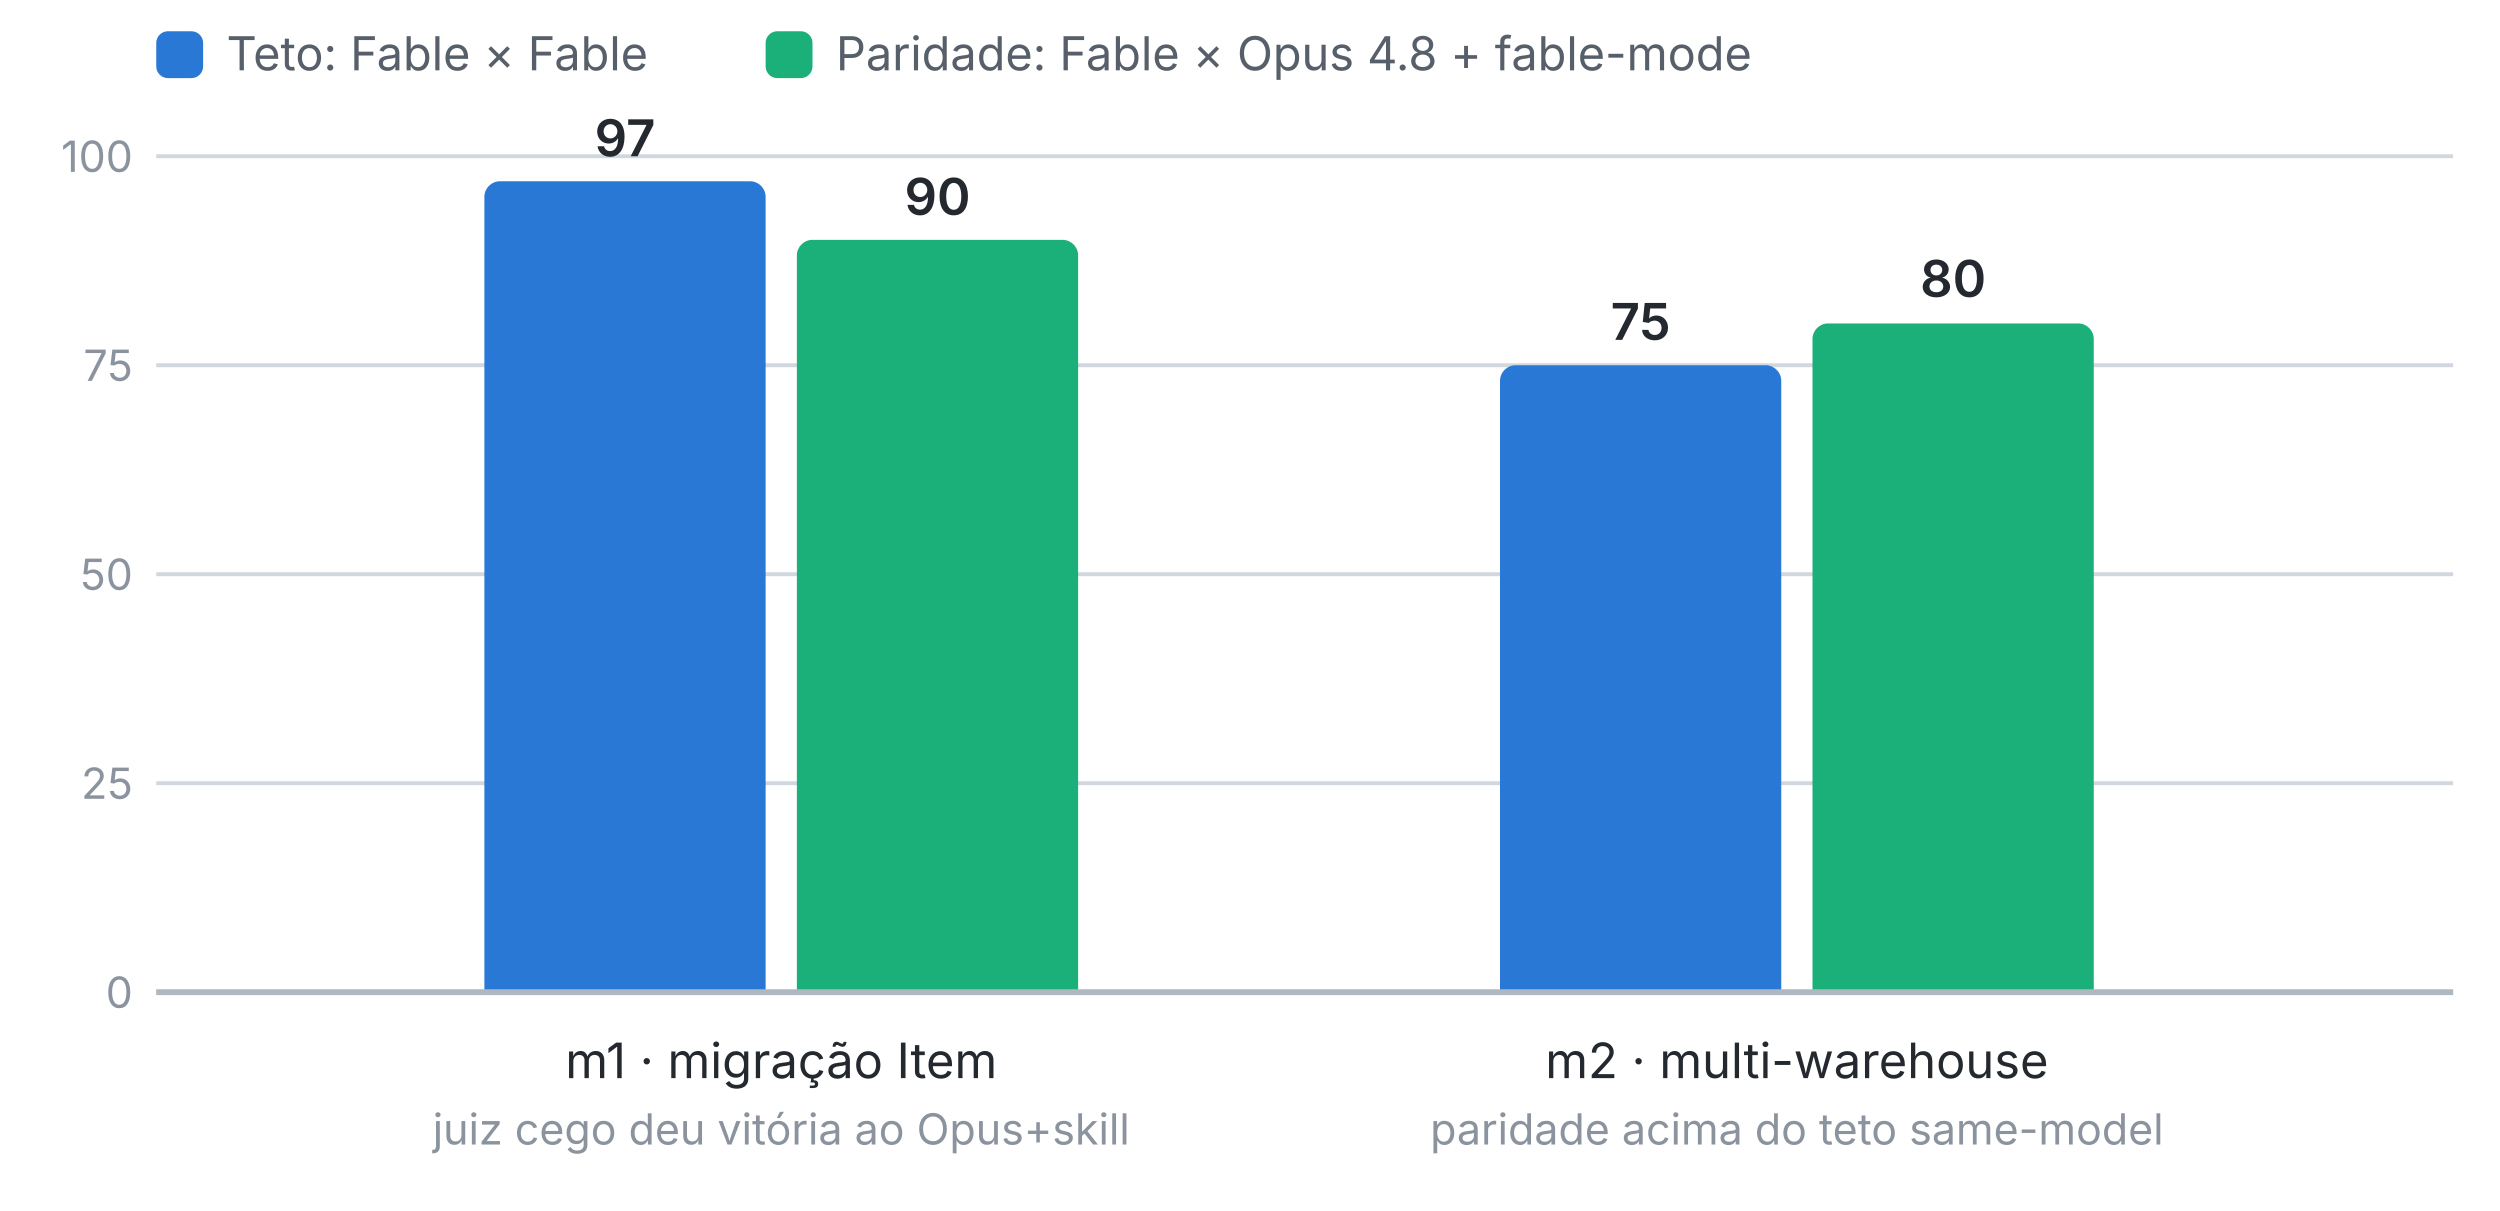
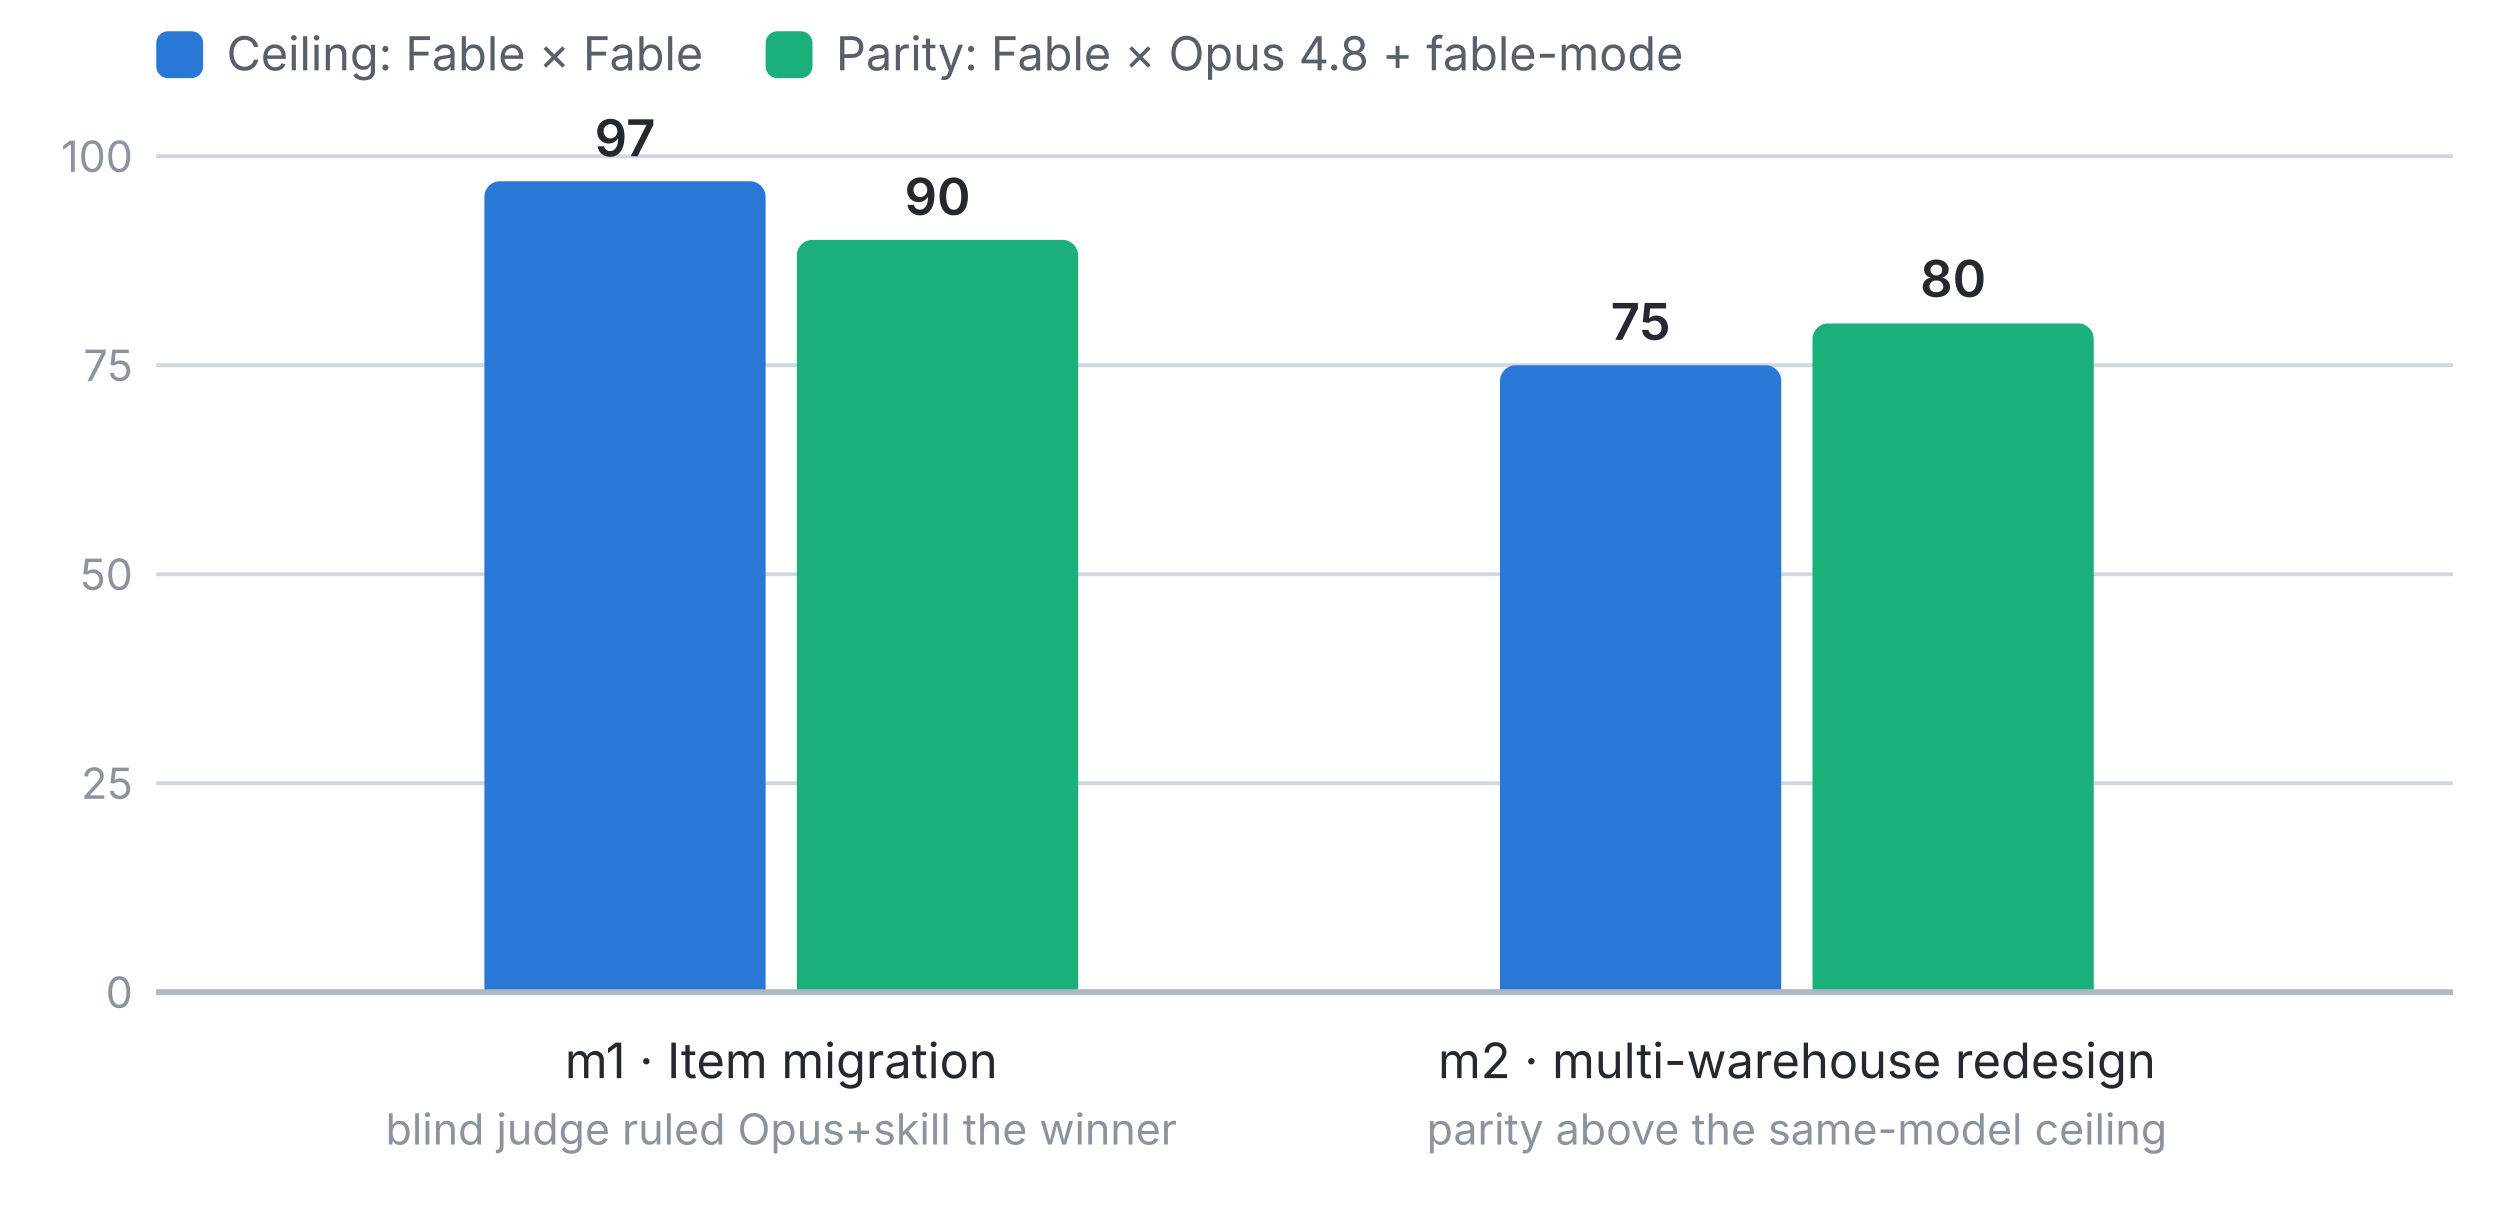
<svg xmlns="http://www.w3.org/2000/svg" viewBox="0 0 640 310" font-family="system-ui, -apple-system, 'Segoe UI', sans-serif">
  <g font-size="12" fill="#57606a">
    <rect x="40" y="8" width="12" height="12" rx="3" fill="#2a78d6" />
-     <text x="58" y="18">Teto: Fable × Fable</text>
+     <text x="58" y="18">Ceiling: Fable × Fable</text>
    <rect x="196" y="8" width="12" height="12" rx="3" fill="#1baf7a" />
-     <text x="214" y="18">Paridade: Fable × Opus 4.8 + fable-mode</text>
+     <text x="214" y="18">Parity: Fable × Opus 4.8 + fable-mode</text>
  </g>
  <g stroke="#d0d7de" stroke-width="1">
    <line x1="40" y1="254" x2="628" y2="254" />
    <line x1="40" y1="200.5" x2="628" y2="200.5" />
    <line x1="40" y1="147" x2="628" y2="147" />
    <line x1="40" y1="93.5" x2="628" y2="93.5" />
    <line x1="40" y1="40" x2="628" y2="40" />
  </g>
  <g font-size="11" fill="#8b949e" text-anchor="end">
    <text x="34" y="258">0</text>
    <text x="34" y="204.5">25</text>
    <text x="34" y="151">50</text>
    <text x="34" y="97.5">75</text>
    <text x="34" y="44">100</text>
  </g>
  <path d="M124,50.4 a4,4 0 0 1 4,-4 h64 a4,4 0 0 1 4,4 V254 h-72 Z" fill="#2a78d6" />
  <path d="M204,65.4 a4,4 0 0 1 4,-4 h64 a4,4 0 0 1 4,4 V254 h-72 Z" fill="#1baf7a" />
  <path d="M384,97.5 a4,4 0 0 1 4,-4 h64 a4,4 0 0 1 4,4 V254 h-72 Z" fill="#2a78d6" />
  <path d="M464,86.8 a4,4 0 0 1 4,-4 h64 a4,4 0 0 1 4,4 V254 h-72 Z" fill="#1baf7a" />
  <g font-size="13" font-weight="600" fill="#24292f" text-anchor="middle">
    <text x="160" y="40">97</text>
    <text x="240" y="55">90</text>
    <text x="420" y="87">75</text>
    <text x="500" y="76">80</text>
  </g>
  <line x1="40" y1="254" x2="628" y2="254" stroke="#afb8c1" stroke-width="1.5" />
  <g font-size="12.5" fill="#24292f" text-anchor="middle">
-     <text x="200" y="276">m1 · migração Item</text>
-     <text x="460" y="276">m2 · multi-warehouse</text>
+     <text x="200" y="276">m1 · Item migration</text>
+     <text x="460" y="276">m2 · multi-warehouse redesign</text>
  </g>
  <g font-size="11" fill="#8b949e" text-anchor="middle">
-     <text x="200" y="293">juiz cego deu vitória ao Opus+skill</text>
-     <text x="460" y="293">paridade acima do teto same-model</text>
+     <text x="200" y="293">blind judge ruled Opus+skill the winner</text>
+     <text x="460" y="293">parity above the same-model ceiling</text>
  </g>
</svg>
